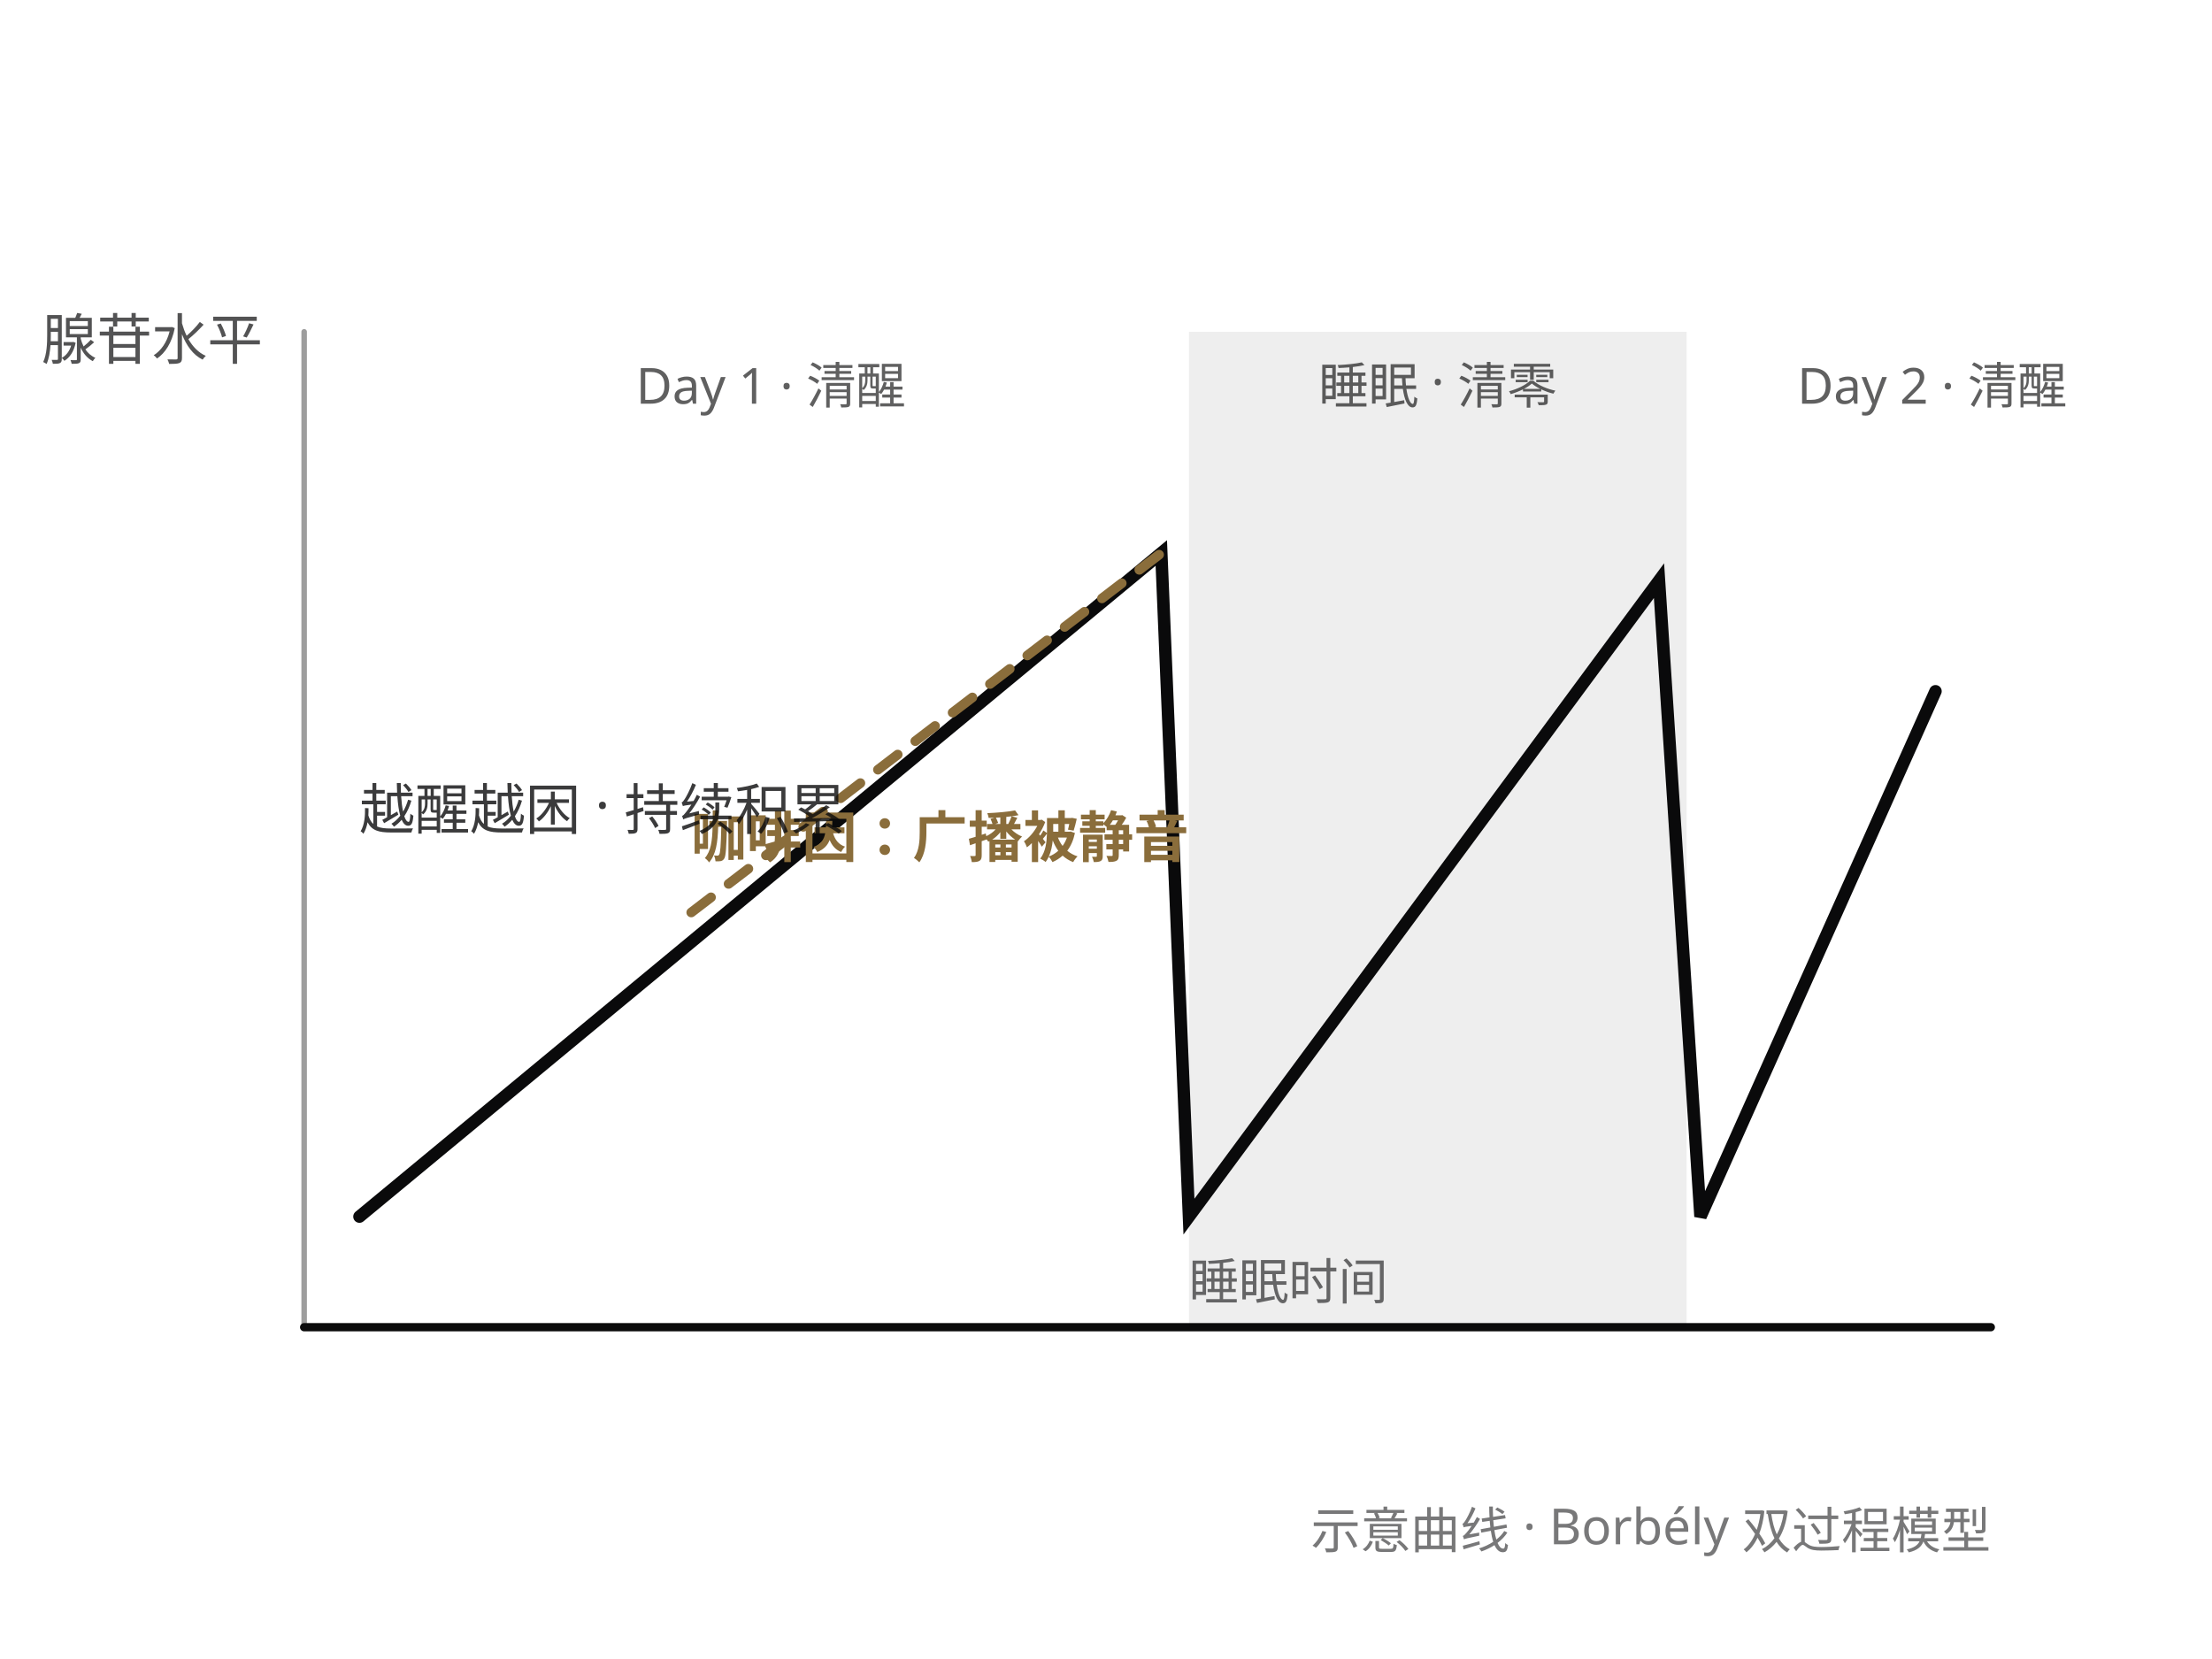
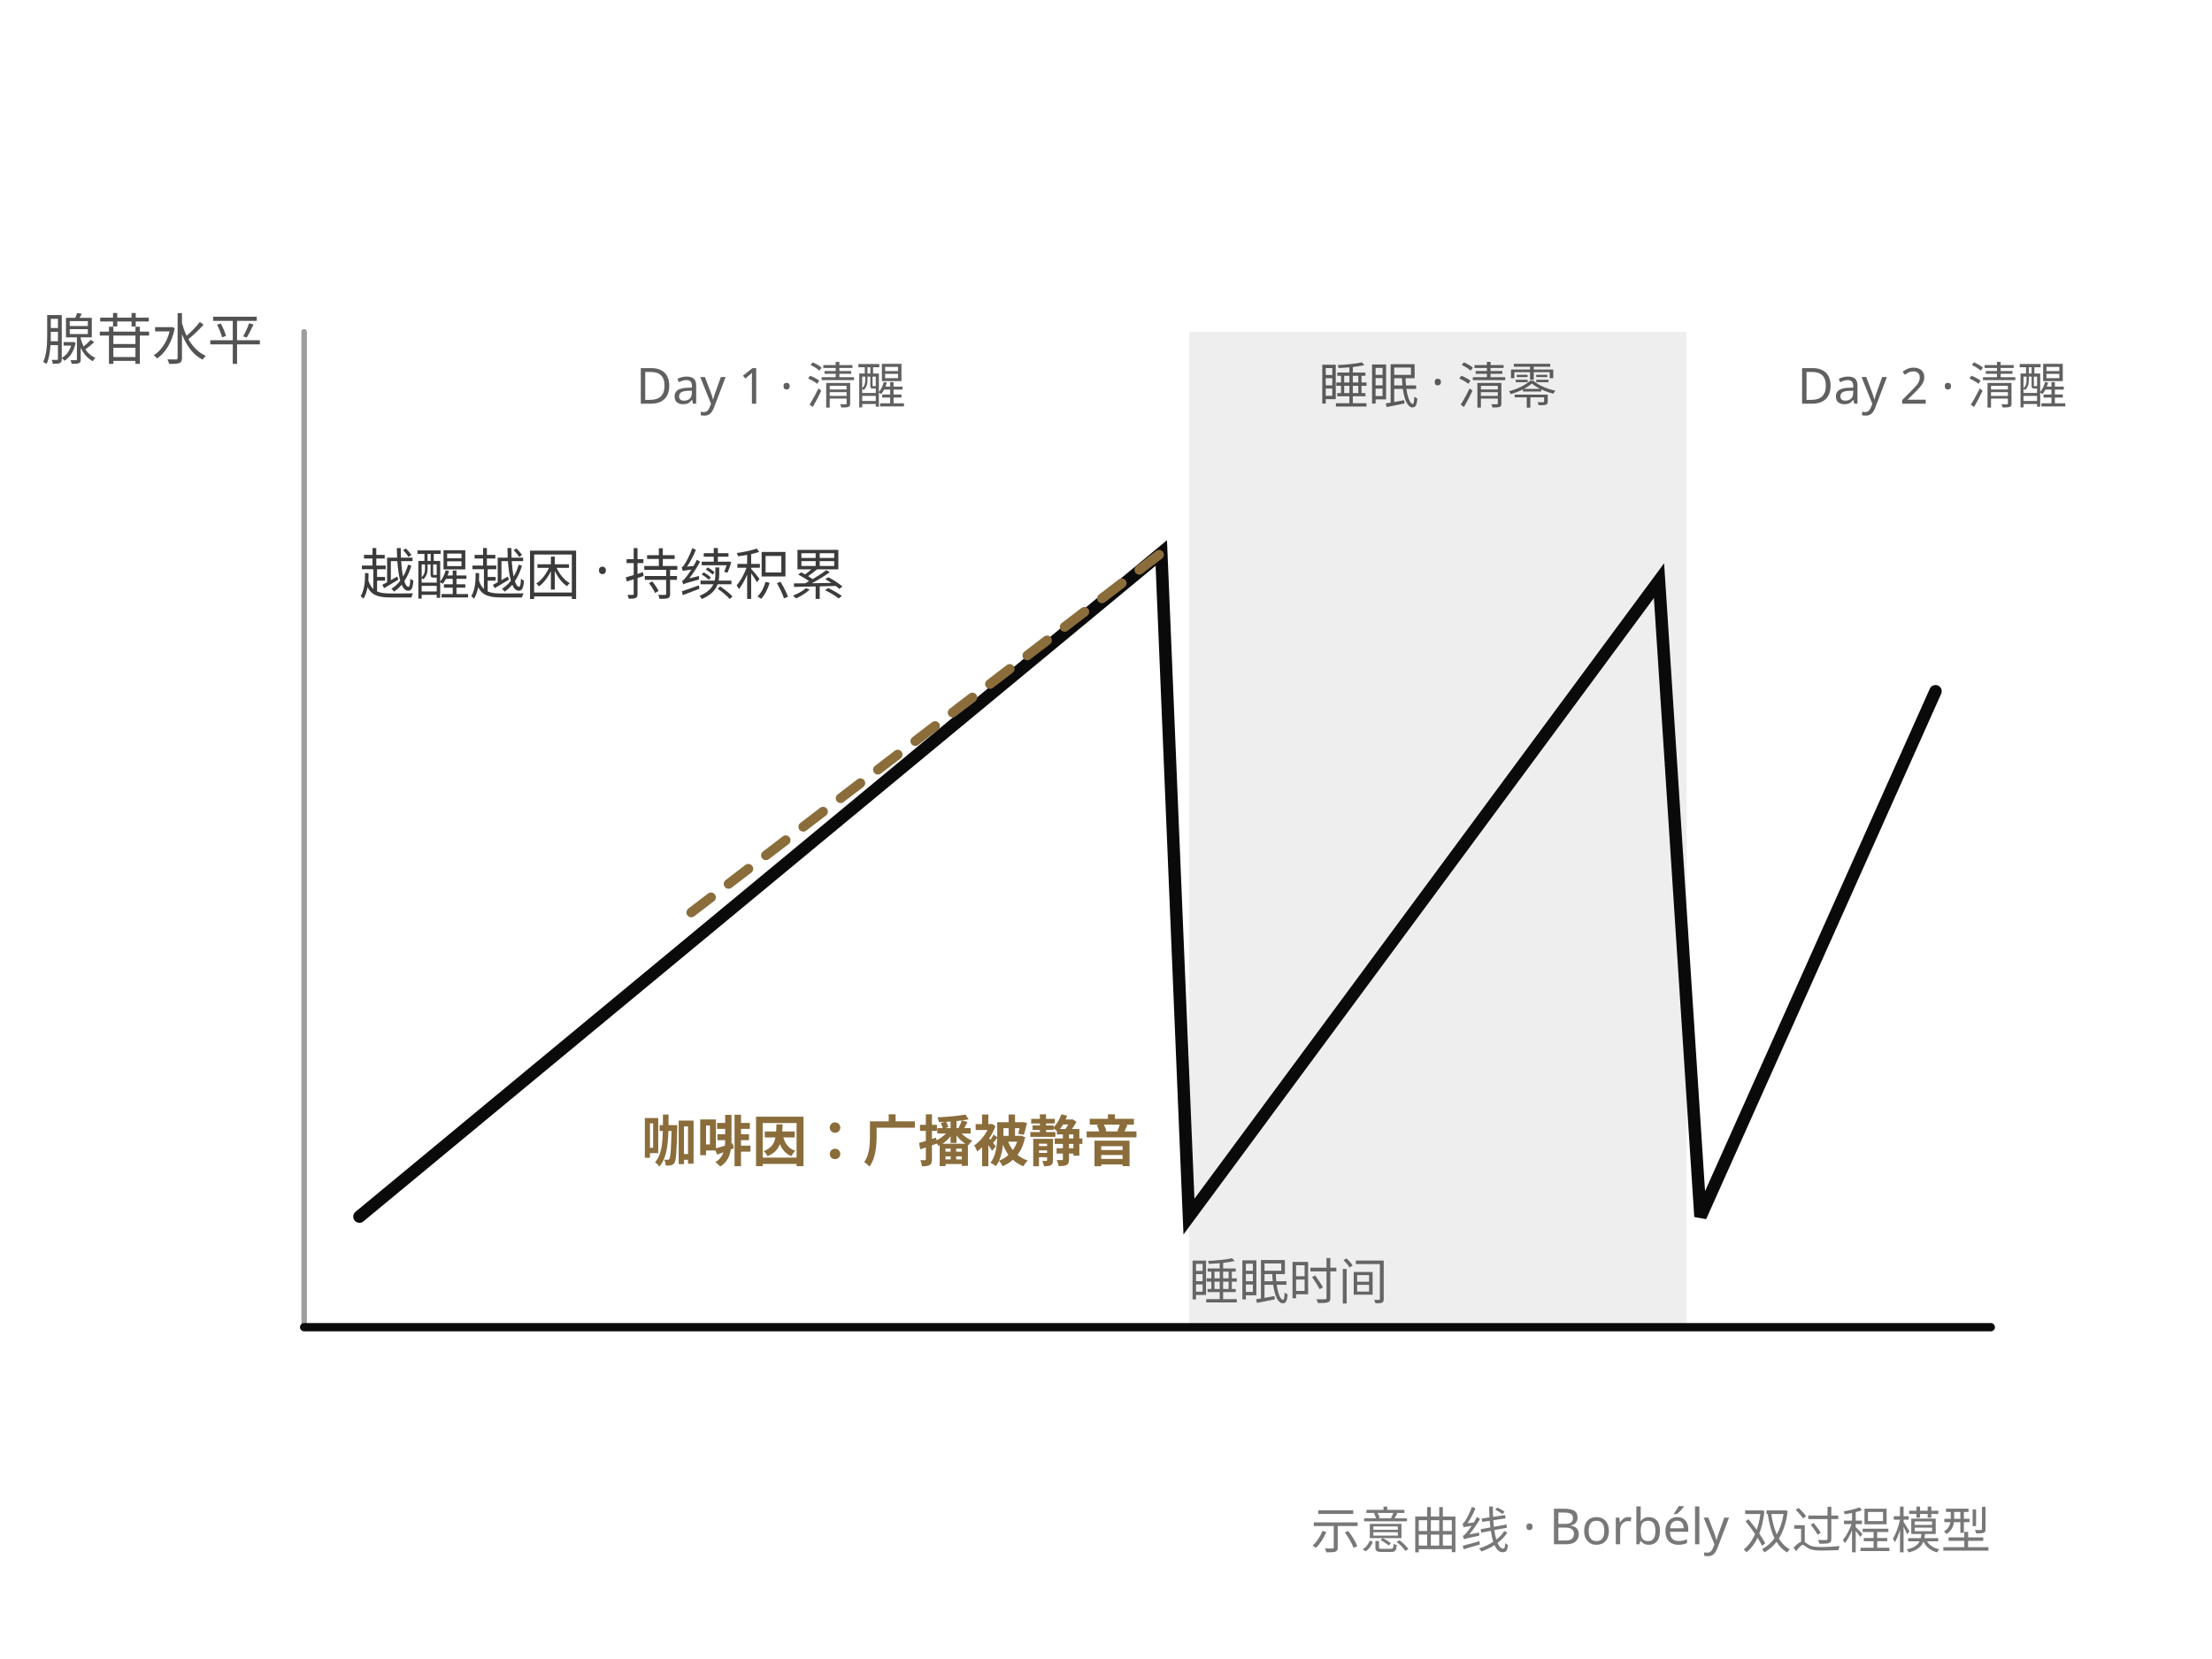
<svg xmlns="http://www.w3.org/2000/svg" viewBox="0 0 800 600" font-family="ui-sans-serif,'Noto Sans SC',sans-serif">
  <g fill="none" stroke-linecap="round">
    <line x1="110" y1="480" x2="720" y2="480" stroke="#0a0a0b" stroke-width="3" />
    <line x1="110" y1="120" x2="110" y2="480" stroke="#0a0a0b" stroke-width="2" opacity=".4" />
    <text x="95" y="130" fill="#0a0a0b" font-size="20" text-anchor="end" opacity=".7">腺苷水平</text>
    <rect x="110" y="120" width="610" height="360" fill="none" />
    <rect x="430" y="120" width="180" height="360" fill="rgba(10,10,11,.07)" />
    <text x="520" y="146" fill="#0a0a0b" font-size="18" text-anchor="middle" opacity=".65">睡眠 · 清零</text>
    <text x="230" y="146" fill="#0a0a0b" font-size="18" opacity=".65">Day 1 · 清醒</text>
    <text x="650" y="146" fill="#0a0a0b" font-size="18" opacity=".65">Day 2 · 清醒</text>
    <path d="M130 440 L 420 200 L 430 440 L 600 210 L 615 440 L 700 250" stroke="#0a0a0b" stroke-width="4.5" />
    <path d="M250 330 L 420 200" stroke="#8a6d3b" stroke-width="3.5" stroke-dasharray="9 8" />
-     <text x="250" y="310" fill="#8a6d3b" font-size="20" font-weight="700">咖啡因：广播被静音</text>
-     <text x="130" y="300" fill="#0a0a0b" font-size="20" opacity=".8">越醒越困 · 持续积累</text>
+     <text x="232" y="420" fill="#8a6d3b" font-size="20" font-weight="700">咖啡因：广播被静音</text>
+     <text x="130" y="215" fill="#0a0a0b" font-size="20" opacity=".8">越醒越困 · 持续积累</text>
    <text x="430" y="470" fill="#0a0a0b" font-size="18" opacity=".6">睡眠时间</text>
    <text x="720" y="560" fill="#0a0a0b" font-size="18" text-anchor="end" opacity=".55">示意曲线 · Borbély 双过程模型</text>
  </g>
</svg>
